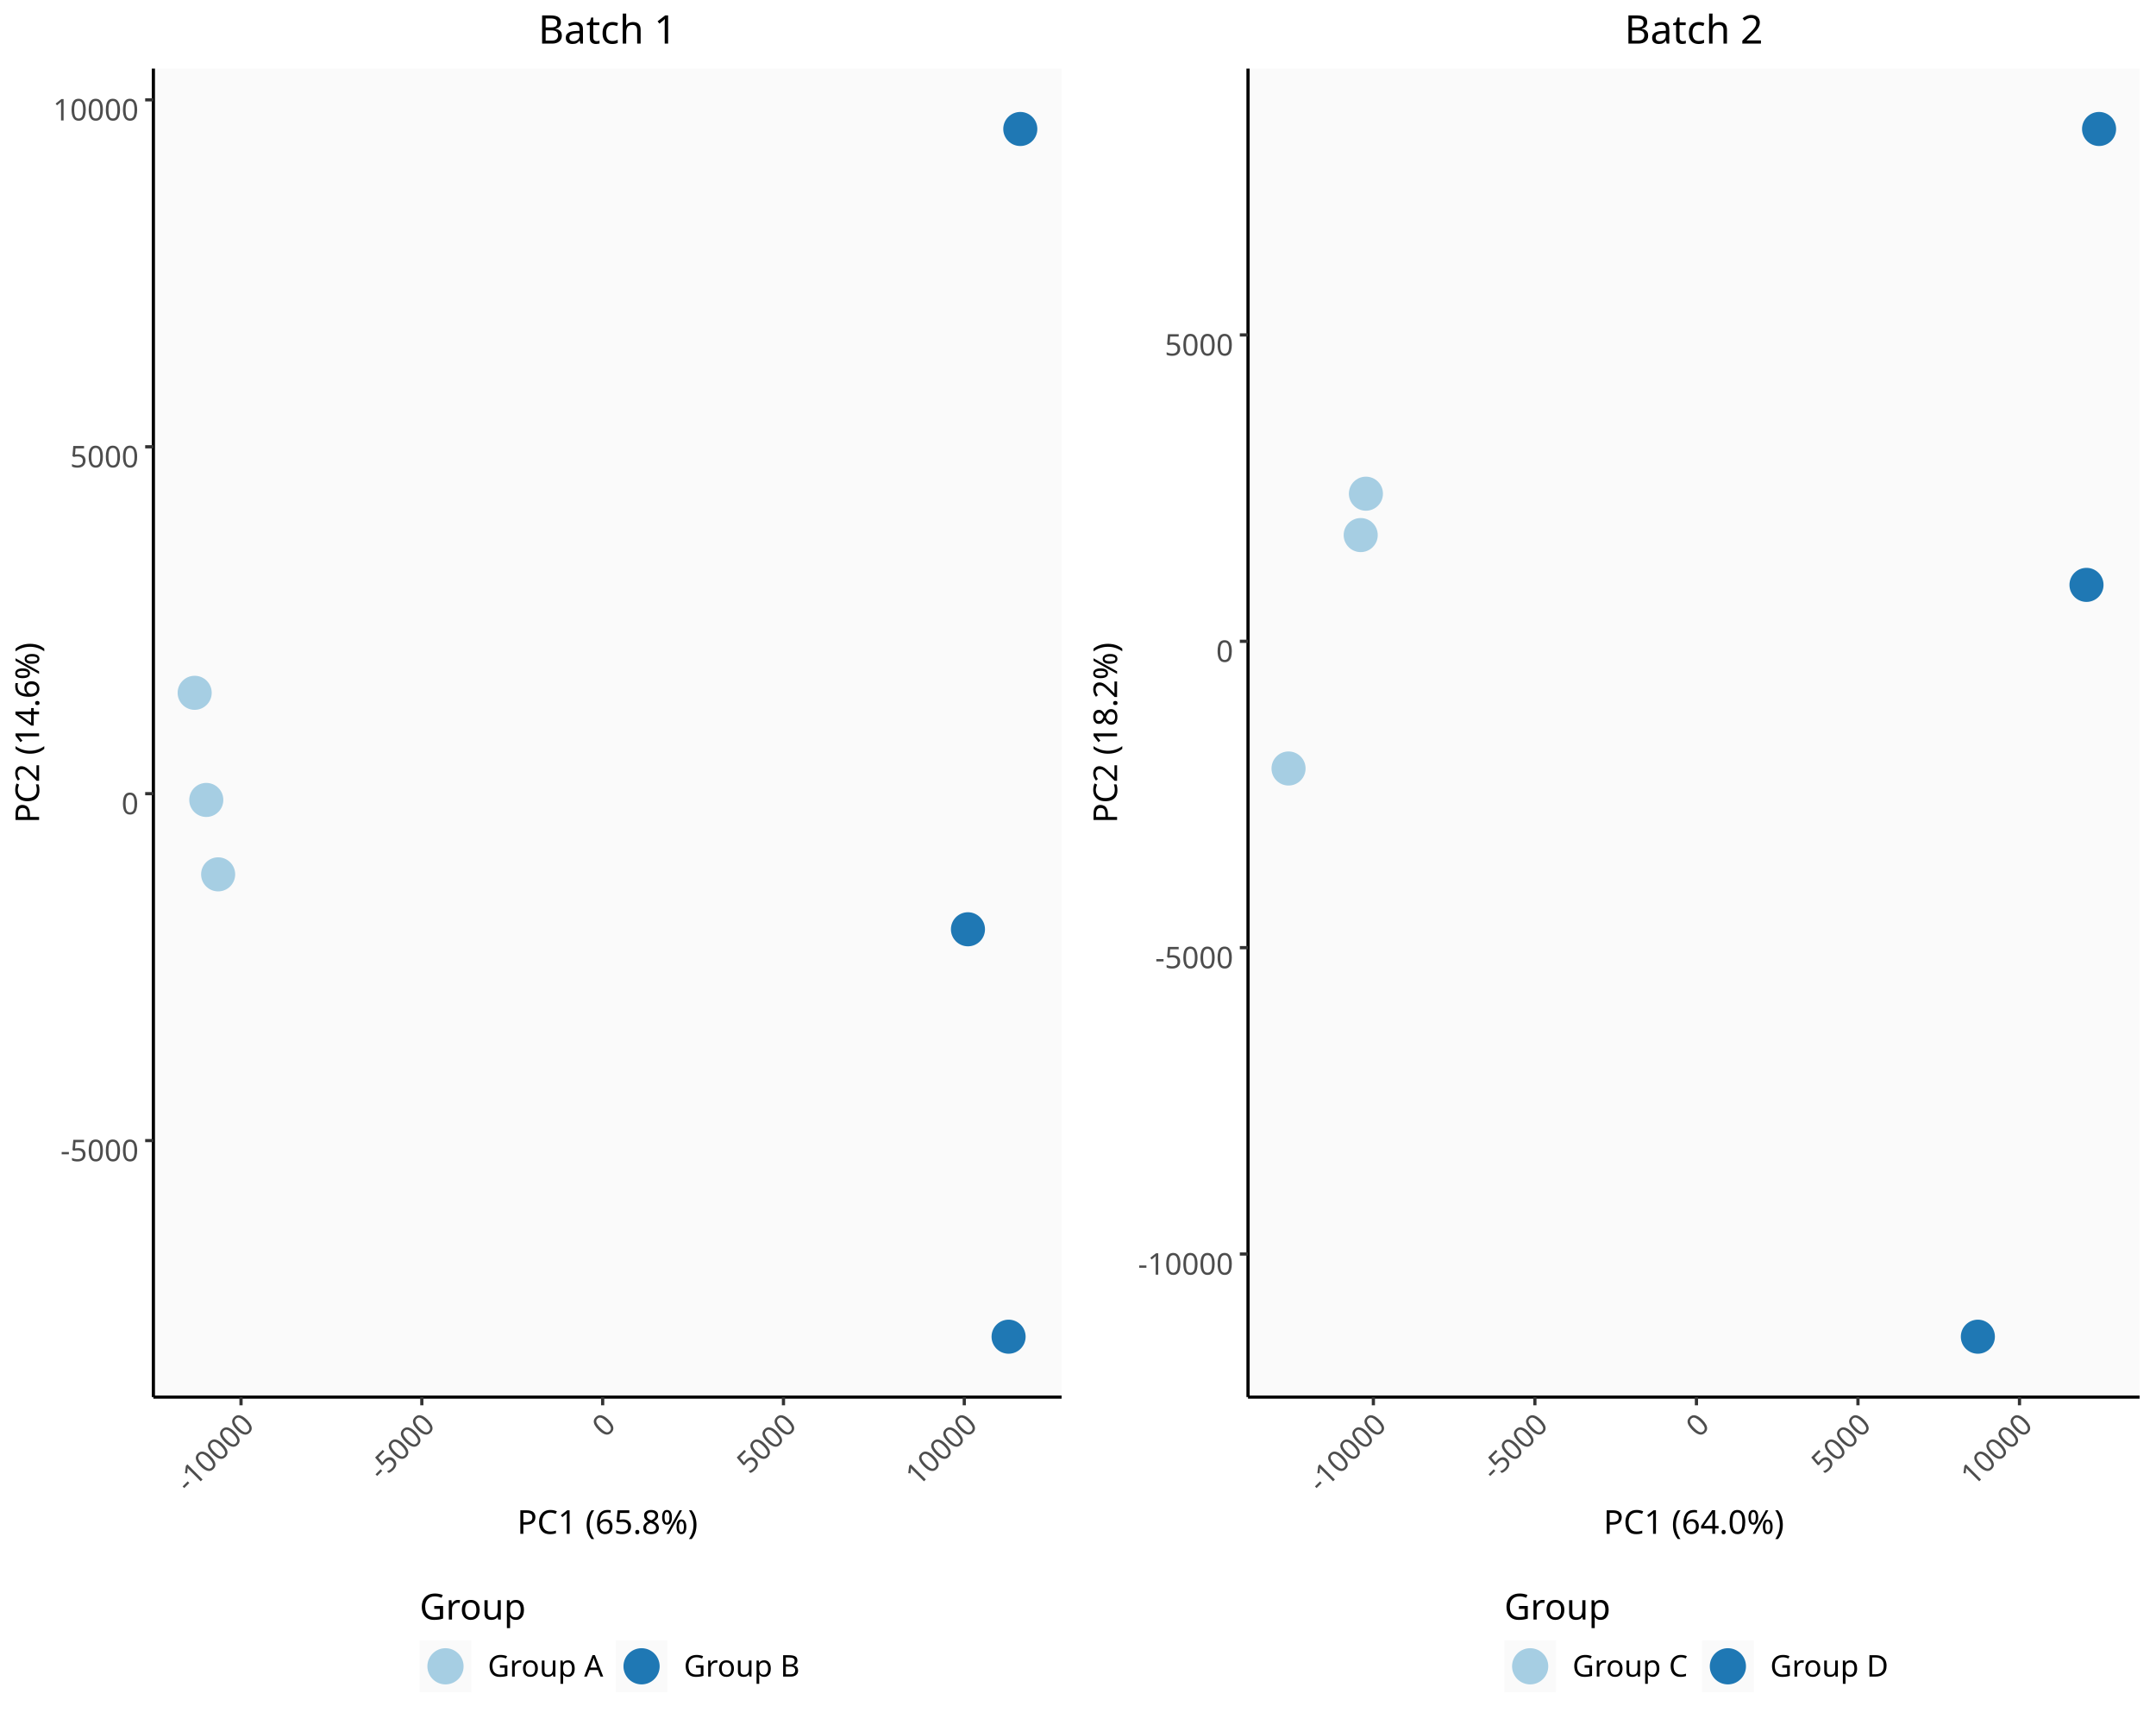
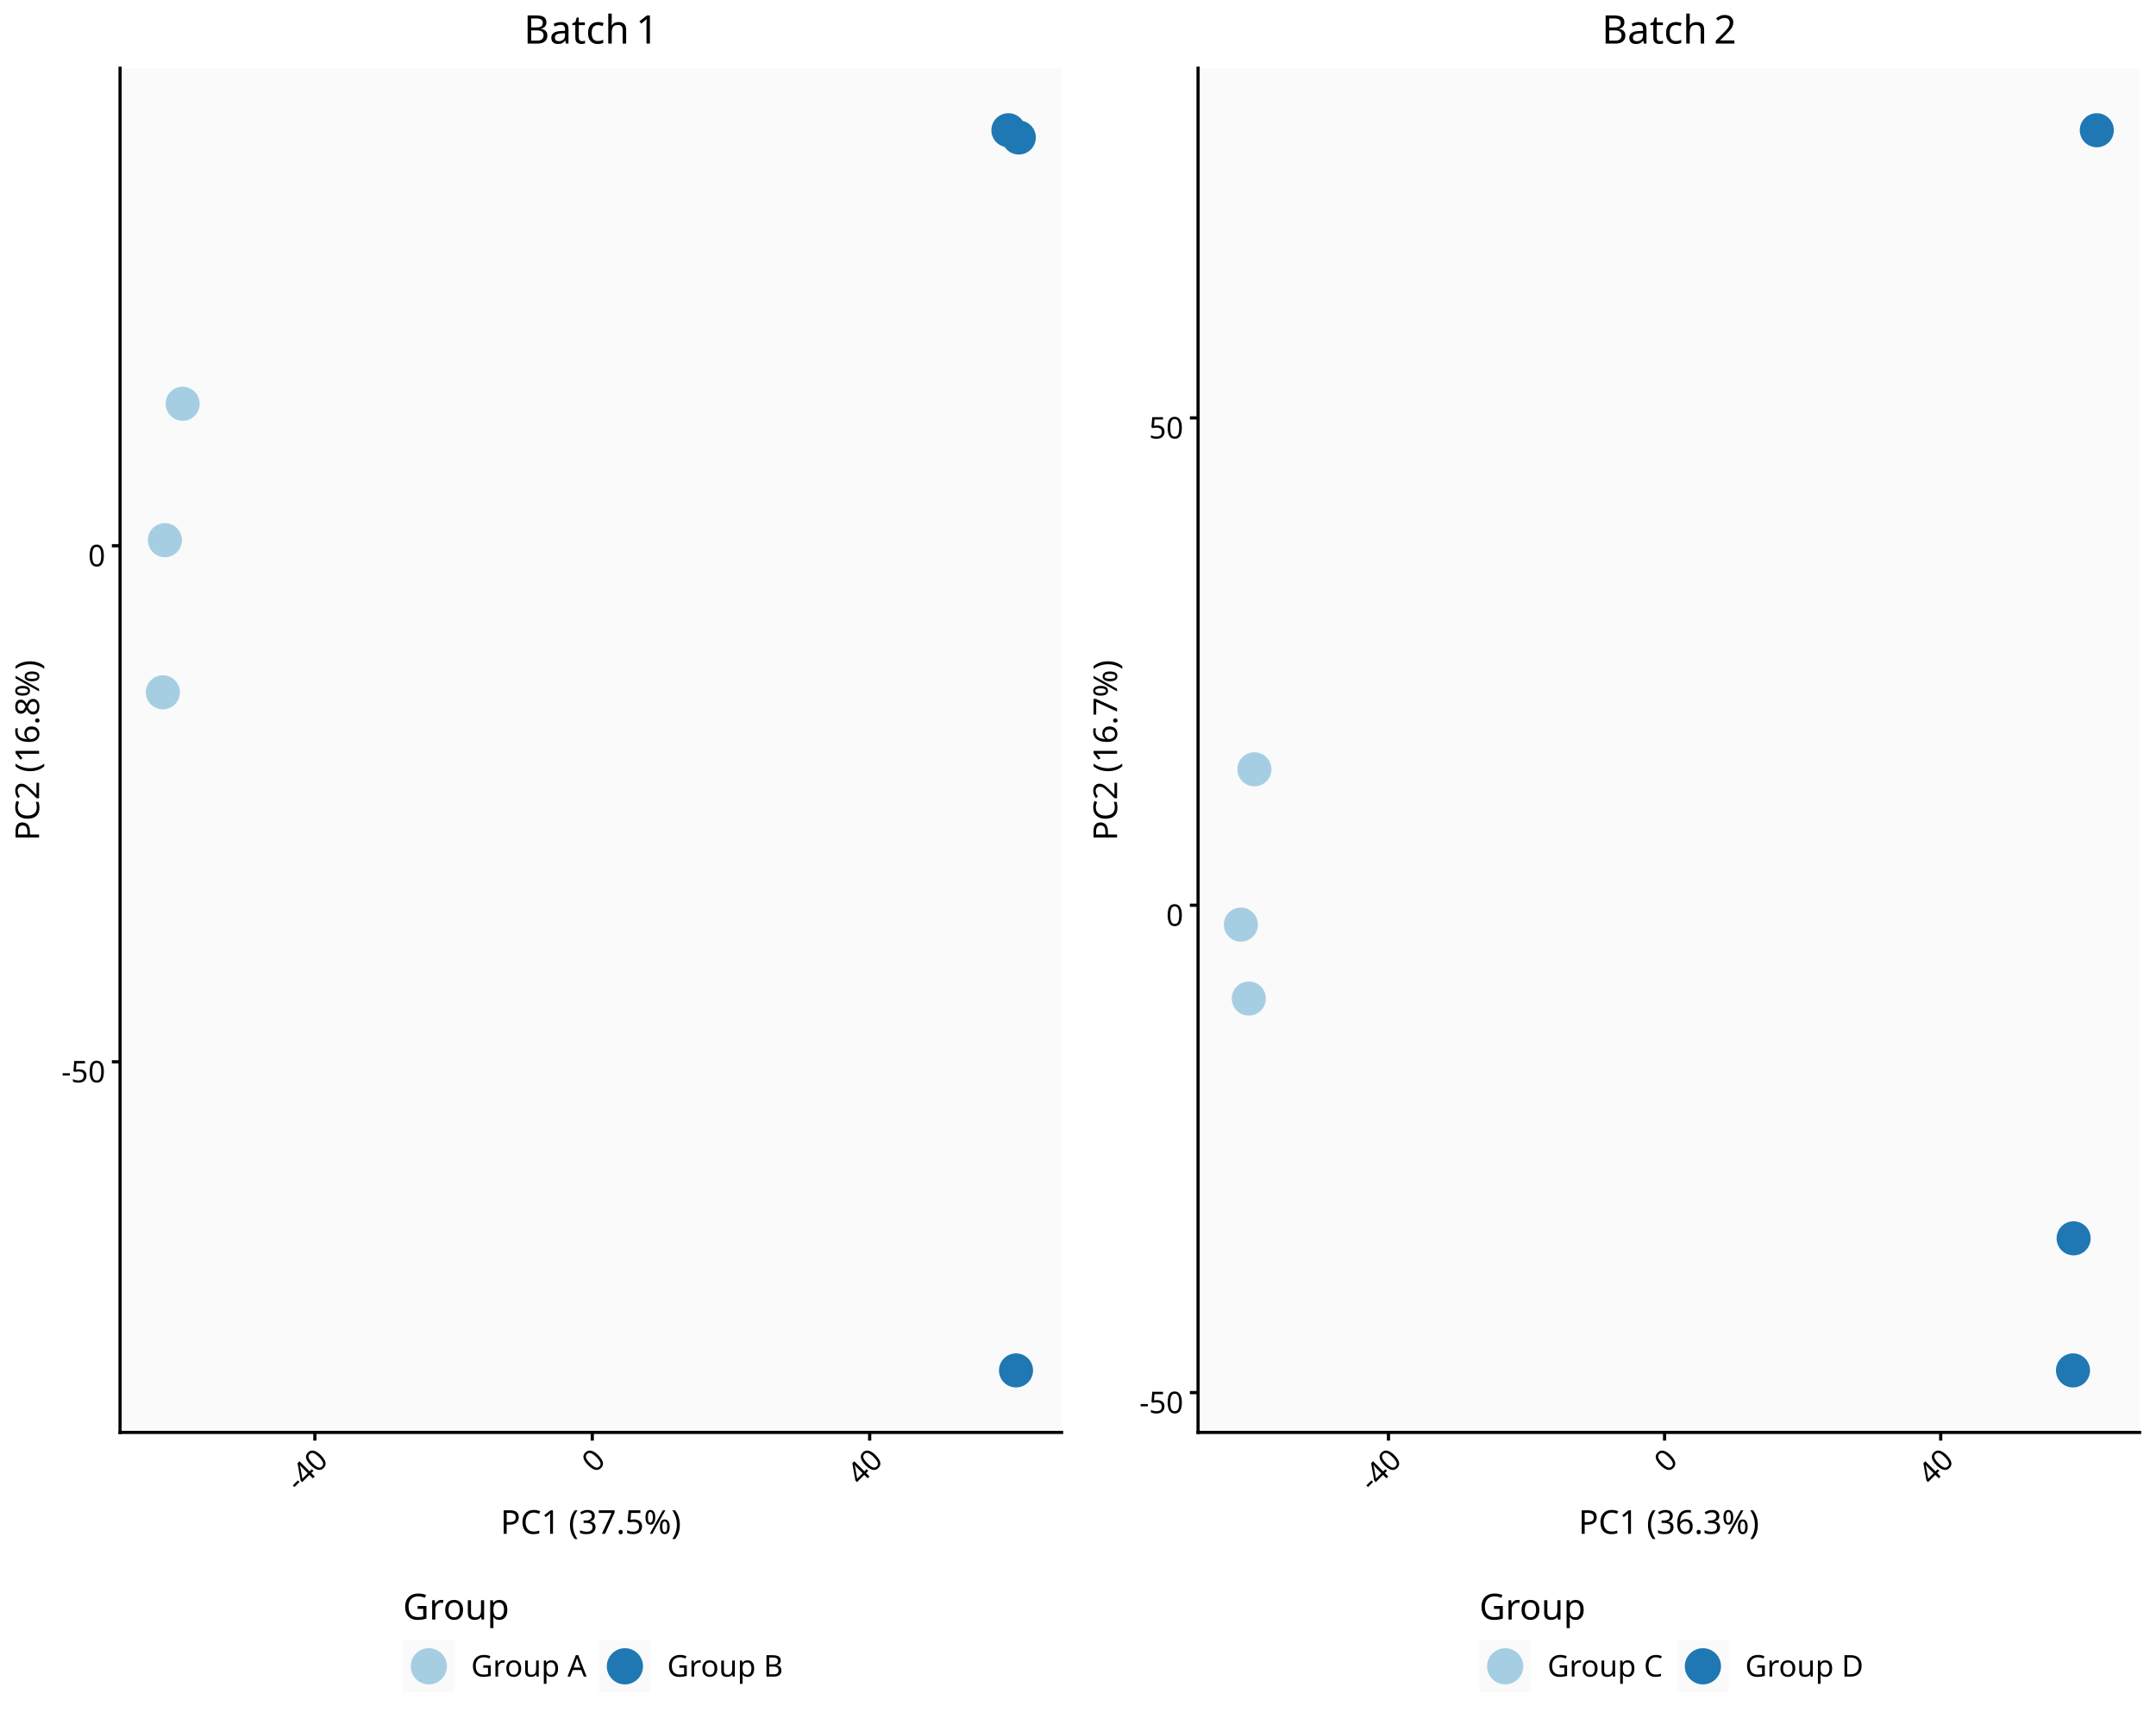
<svg xmlns="http://www.w3.org/2000/svg" class="svglite" data-engine-version="2.0" width="720.00pt" height="576.00pt" viewBox="0 0 720.00 576.00">
  <defs>
    <style type="text/css">
    .svglite line, .svglite polyline, .svglite polygon, .svglite path, .svglite rect, .svglite circle {
      fill: none;
      stroke: #000000;
      stroke-linecap: round;
      stroke-linejoin: round;
      stroke-miterlimit: 10.00;
    }
  </style>
  </defs>
  <rect width="100%" height="100%" style="stroke: none; fill: #FFFFFF;" />
  <defs>
    <clipPath id="cpMC4wMHw3MjAuMDB8MC4wMHw1NzYuMDA=">
      <rect x="0.00" y="0.00" width="720.00" height="576.00" />
    </clipPath>
  </defs>
  <g clip-path="url(#cpMC4wMHw3MjAuMDB8MC4wMHw1NzYuMDA=)">
</g>
  <defs>
    <clipPath id="cpMC4wMHwzNjAuMDB8MC4wMHw1NzYuMDA=">
      <rect x="0.00" y="0.00" width="360.00" height="576.00" />
    </clipPath>
  </defs>
  <g clip-path="url(#cpMC4wMHwzNjAuMDB8MC4wMHw1NzYuMDA=)">
    <rect x="0.00" y="0.00" width="360.00" height="576.00" style="stroke-width: 1.07; stroke: #FFFFFF; fill: #FFFFFF;" />
  </g>
  <g clip-path="url(#cpMC4wMHw3MjAuMDB8MC4wMHw1NzYuMDA=)">
</g>
  <defs>
-     <clipPath id="cpNTEuMjJ8MzU0LjUyfDIyLjkwfDQ2Ni41MQ==">
-       <rect x="51.22" y="22.90" width="303.30" height="443.60" />
+     <clipPath id="cpNDAuMTB8MzU0LjUyfDIyLjc4fDQ3OC4zMA==">
+       <rect x="40.10" y="22.78" width="314.42" height="455.52" />
    </clipPath>
  </defs>
-   <g clip-path="url(#cpNTEuMjJ8MzU0LjUyfDIyLjkwfDQ2Ni41MQ==)">
-     <rect x="51.22" y="22.90" width="303.30" height="443.60" style="stroke-width: 1.07; stroke: none; fill: #FAFAFA;" />
-     <circle cx="65.01" cy="231.34" r="5.69" style="stroke-width: 0.71; stroke: none; fill: #A6CEE3;" />
-     <circle cx="72.85" cy="291.96" r="5.69" style="stroke-width: 0.71; stroke: none; fill: #A6CEE3;" />
-     <circle cx="68.89" cy="267.11" r="5.69" style="stroke-width: 0.71; stroke: none; fill: #A6CEE3;" />
-     <circle cx="340.73" cy="43.07" r="5.69" style="stroke-width: 0.71; stroke: none; fill: #1F78B4;" />
-     <circle cx="323.25" cy="310.30" r="5.69" style="stroke-width: 0.71; stroke: none; fill: #1F78B4;" />
-     <circle cx="336.82" cy="446.34" r="5.69" style="stroke-width: 0.71; stroke: none; fill: #1F78B4;" />
+   <g clip-path="url(#cpNDAuMTB8MzU0LjUyfDIyLjc4fDQ3OC4zMA==)">
+     <rect x="40.10" y="22.78" width="314.42" height="455.52" style="stroke-width: 1.07; stroke: none; fill: #FAFAFA;" />
+     <circle cx="54.39" cy="231.18" r="5.69" style="stroke-width: 0.71; stroke: none; fill: #A6CEE3;" />
+     <circle cx="60.99" cy="134.82" r="5.69" style="stroke-width: 0.71; stroke: none; fill: #A6CEE3;" />
+     <circle cx="55.07" cy="180.37" r="5.69" style="stroke-width: 0.71; stroke: none; fill: #A6CEE3;" />
+     <circle cx="340.23" cy="45.91" r="5.69" style="stroke-width: 0.71; stroke: none; fill: #1F78B4;" />
+     <circle cx="336.76" cy="43.49" r="5.69" style="stroke-width: 0.71; stroke: none; fill: #1F78B4;" />
+     <circle cx="339.30" cy="457.60" r="5.69" style="stroke-width: 0.71; stroke: none; fill: #1F78B4;" />
  </g>
  <g clip-path="url(#cpMC4wMHw3MjAuMDB8MC4wMHw1NzYuMDA=)">
-     <polyline points="51.22,466.51 51.22,22.90 " style="stroke-width: 1.07; stroke-linecap: butt;" />
-     <text x="46.29" y="387.74" text-anchor="end" style="font-size: 10.00px; fill: #4D4D4D; font-family: sans;" textLength="25.58px" lengthAdjust="spacingAndGlyphs">-5000</text>
-     <text x="46.29" y="271.90" text-anchor="end" style="font-size: 10.00px; fill: #4D4D4D; font-family: sans;" textLength="5.56px" lengthAdjust="spacingAndGlyphs">0</text>
-     <text x="46.29" y="156.06" text-anchor="end" style="font-size: 10.00px; fill: #4D4D4D; font-family: sans;" textLength="22.25px" lengthAdjust="spacingAndGlyphs">5000</text>
-     <text x="46.29" y="40.22" text-anchor="end" style="font-size: 10.00px; fill: #4D4D4D; font-family: sans;" textLength="27.81px" lengthAdjust="spacingAndGlyphs">10000</text>
-     <polyline points="48.48,380.86 51.22,380.86 " style="stroke-width: 1.07; stroke: #333333; stroke-linecap: butt;" />
-     <polyline points="48.48,265.02 51.22,265.02 " style="stroke-width: 1.07; stroke: #333333; stroke-linecap: butt;" />
-     <polyline points="48.48,149.18 51.22,149.18 " style="stroke-width: 1.07; stroke: #333333; stroke-linecap: butt;" />
-     <polyline points="48.48,33.34 51.22,33.34 " style="stroke-width: 1.07; stroke: #333333; stroke-linecap: butt;" />
-     <polyline points="51.22,466.51 354.52,466.51 " style="stroke-width: 1.07; stroke-linecap: butt;" />
-     <polyline points="80.49,469.25 80.49,466.51 " style="stroke-width: 1.07; stroke: #333333; stroke-linecap: butt;" />
-     <polyline points="140.87,469.25 140.87,466.51 " style="stroke-width: 1.07; stroke: #333333; stroke-linecap: butt;" />
-     <polyline points="201.26,469.25 201.26,466.51 " style="stroke-width: 1.07; stroke: #333333; stroke-linecap: butt;" />
-     <polyline points="261.64,469.25 261.64,466.51 " style="stroke-width: 1.07; stroke: #333333; stroke-linecap: butt;" />
-     <polyline points="322.02,469.25 322.02,466.51 " style="stroke-width: 1.07; stroke: #333333; stroke-linecap: butt;" />
-     <text transform="translate(85.36,476.30) rotate(-45)" text-anchor="end" style="font-size: 10.00px; fill: #4D4D4D; font-family: sans;" textLength="31.14px" lengthAdjust="spacingAndGlyphs">-10000</text>
-     <text transform="translate(145.74,476.30) rotate(-45)" text-anchor="end" style="font-size: 10.00px; fill: #4D4D4D; font-family: sans;" textLength="25.58px" lengthAdjust="spacingAndGlyphs">-5000</text>
-     <text transform="translate(206.12,476.30) rotate(-45)" text-anchor="end" style="font-size: 10.00px; fill: #4D4D4D; font-family: sans;" textLength="5.56px" lengthAdjust="spacingAndGlyphs">0</text>
-     <text transform="translate(266.51,476.30) rotate(-45)" text-anchor="end" style="font-size: 10.00px; fill: #4D4D4D; font-family: sans;" textLength="22.25px" lengthAdjust="spacingAndGlyphs">5000</text>
-     <text transform="translate(326.89,476.30) rotate(-45)" text-anchor="end" style="font-size: 10.00px; fill: #4D4D4D; font-family: sans;" textLength="27.81px" lengthAdjust="spacingAndGlyphs">10000</text>
-     <text x="202.87" y="512.17" text-anchor="middle" style="font-size: 11.00px; font-family: sans;" textLength="62.98px" lengthAdjust="spacingAndGlyphs">PC1 (65.8%)</text>
-     <text transform="translate(13.05,244.70) rotate(-90)" text-anchor="middle" style="font-size: 11.00px; font-family: sans;" textLength="62.98px" lengthAdjust="spacingAndGlyphs">PC2 (14.6%)</text>
-     <rect x="134.65" y="525.55" width="136.44" height="44.97" style="stroke-width: 1.07; stroke: none; fill: #FFFFFF;" />
-     <text x="140.13" y="540.78" style="font-size: 12.00px; font-family: sans;" textLength="33.36px" lengthAdjust="spacingAndGlyphs">Group</text>
-     <rect x="140.13" y="547.76" width="17.28" height="17.28" style="stroke-width: 1.07; stroke: none; fill: #FAFAFA;" />
-     <circle cx="148.77" cy="556.40" r="5.69" style="stroke-width: 0.71; stroke: #A6CEE3; fill: #A6CEE3;" />
-     <rect x="205.61" y="547.76" width="17.28" height="17.28" style="stroke-width: 1.07; stroke: none; fill: #FAFAFA;" />
-     <circle cx="214.25" cy="556.40" r="5.69" style="stroke-width: 0.71; stroke: #1F78B4; fill: #1F78B4;" />
-     <text x="162.89" y="559.84" style="font-size: 10.00px; font-family: sans;" textLength="37.25px" lengthAdjust="spacingAndGlyphs">Group A</text>
-     <text x="228.37" y="559.84" style="font-size: 10.00px; font-family: sans;" textLength="37.25px" lengthAdjust="spacingAndGlyphs">Group B</text>
-     <text x="202.87" y="14.56" text-anchor="middle" style="font-size: 13.20px; font-family: sans;" textLength="44.77px" lengthAdjust="spacingAndGlyphs">Batch 1</text>
+     <polyline points="40.10,478.30 40.10,22.78 " style="stroke-width: 1.07; stroke-linecap: square;" />
+     <text x="35.17" y="361.42" text-anchor="end" style="font-size: 10.00px; font-family: sans;" textLength="14.45px" lengthAdjust="spacingAndGlyphs">-50</text>
+     <text x="35.17" y="189.11" text-anchor="end" style="font-size: 10.00px; font-family: sans;" textLength="5.56px" lengthAdjust="spacingAndGlyphs">0</text>
+     <polyline points="37.36,354.54 40.10,354.54 " style="stroke-width: 1.07; stroke-linecap: butt;" />
+     <polyline points="37.36,182.23 40.10,182.23 " style="stroke-width: 1.07; stroke-linecap: butt;" />
+     <polyline points="40.10,478.30 354.52,478.30 " style="stroke-width: 1.07; stroke-linecap: square;" />
+     <polyline points="105.15,481.04 105.15,478.30 " style="stroke-width: 1.07; stroke-linecap: butt;" />
+     <polyline points="197.79,481.04 197.79,478.30 " style="stroke-width: 1.07; stroke-linecap: butt;" />
+     <polyline points="290.43,481.04 290.43,478.30 " style="stroke-width: 1.07; stroke-linecap: butt;" />
+     <text transform="translate(110.02,488.10) rotate(-45)" text-anchor="end" style="font-size: 10.00px; font-family: sans;" textLength="14.45px" lengthAdjust="spacingAndGlyphs">-40</text>
+     <text transform="translate(202.66,488.10) rotate(-45)" text-anchor="end" style="font-size: 10.00px; font-family: sans;" textLength="5.56px" lengthAdjust="spacingAndGlyphs">0</text>
+     <text transform="translate(295.29,488.10) rotate(-45)" text-anchor="end" style="font-size: 10.00px; font-family: sans;" textLength="11.12px" lengthAdjust="spacingAndGlyphs">40</text>
+     <text x="197.31" y="512.17" text-anchor="middle" style="font-size: 11.00px; font-family: sans;" textLength="62.98px" lengthAdjust="spacingAndGlyphs">PC1 (37.5%)</text>
+     <text transform="translate(13.05,250.54) rotate(-90)" text-anchor="middle" style="font-size: 11.00px; font-family: sans;" textLength="62.98px" lengthAdjust="spacingAndGlyphs">PC2 (16.8%)</text>
+     <rect x="129.09" y="525.55" width="136.44" height="44.97" style="stroke-width: 1.07; stroke: none; fill: #FFFFFF;" />
+     <text x="134.57" y="540.78" style="font-size: 12.00px; font-family: sans;" textLength="33.36px" lengthAdjust="spacingAndGlyphs">Group</text>
+     <rect x="134.57" y="547.76" width="17.28" height="17.28" style="stroke-width: 1.07; stroke: none; fill: #FAFAFA;" />
+     <circle cx="143.21" cy="556.40" r="5.69" style="stroke-width: 0.71; stroke: #A6CEE3; fill: #A6CEE3;" />
+     <rect x="200.05" y="547.76" width="17.28" height="17.28" style="stroke-width: 1.07; stroke: none; fill: #FAFAFA;" />
+     <circle cx="208.69" cy="556.40" r="5.69" style="stroke-width: 0.71; stroke: #1F78B4; fill: #1F78B4;" />
+     <text x="157.33" y="559.84" style="font-size: 10.00px; font-family: sans;" textLength="37.25px" lengthAdjust="spacingAndGlyphs">Group A</text>
+     <text x="222.81" y="559.84" style="font-size: 10.00px; font-family: sans;" textLength="37.25px" lengthAdjust="spacingAndGlyphs">Group B</text>
+     <text x="174.92" y="14.56" style="font-size: 13.20px; font-family: sans;" textLength="33.76px" lengthAdjust="spacingAndGlyphs">Batch</text>
+     <text x="212.35" y="14.56" style="font-size: 13.20px; font-family: sans;" textLength="7.34px" lengthAdjust="spacingAndGlyphs">1</text>
  </g>
  <defs>
    <clipPath id="cpMzYwLjAwfDcyMC4wMHwwLjAwfDU3Ni4wMA==">
      <rect x="360.00" y="0.00" width="360.00" height="576.00" />
    </clipPath>
  </defs>
  <g clip-path="url(#cpMzYwLjAwfDcyMC4wMHwwLjAwfDU3Ni4wMA==)">
    <rect x="360.00" y="0.00" width="360.00" height="576.00" style="stroke-width: 1.07; stroke: #FFFFFF; fill: #FFFFFF;" />
  </g>
  <g clip-path="url(#cpMC4wMHw3MjAuMDB8MC4wMHw1NzYuMDA=)">
</g>
  <defs>
-     <clipPath id="cpNDE2Ljc4fDcxNC41MnwyMi45MHw0NjYuNTE=">
-       <rect x="416.78" y="22.90" width="297.74" height="443.60" />
+     <clipPath id="cpNDAwLjEwfDcxNC41MnwyMi43OHw0NzguMzA=">
+       <rect x="400.10" y="22.78" width="314.42" height="455.52" />
    </clipPath>
  </defs>
-   <g clip-path="url(#cpNDE2Ljc4fDcxNC41MnwyMi45MHw0NjYuNTE=)">
-     <rect x="416.78" y="22.90" width="297.74" height="443.60" style="stroke-width: 1.07; stroke: none; fill: #FAFAFA;" />
-     <circle cx="456.15" cy="164.85" r="5.69" style="stroke-width: 0.71; stroke: none; fill: #A6CEE3;" />
-     <circle cx="430.31" cy="256.61" r="5.69" style="stroke-width: 0.71; stroke: none; fill: #A6CEE3;" />
-     <circle cx="454.41" cy="178.67" r="5.69" style="stroke-width: 0.71; stroke: none; fill: #A6CEE3;" />
-     <circle cx="696.79" cy="195.30" r="5.69" style="stroke-width: 0.71; stroke: none; fill: #1F78B4;" />
-     <circle cx="700.99" cy="43.07" r="5.69" style="stroke-width: 0.71; stroke: none; fill: #1F78B4;" />
-     <circle cx="660.51" cy="446.34" r="5.69" style="stroke-width: 0.71; stroke: none; fill: #1F78B4;" />
+   <g clip-path="url(#cpNDAwLjEwfDcxNC41MnwyMi43OHw0NzguMzA=)">
+     <rect x="400.10" y="22.78" width="314.42" height="455.52" style="stroke-width: 1.07; stroke: none; fill: #FAFAFA;" />
+     <circle cx="417.04" cy="333.43" r="5.69" style="stroke-width: 0.71; stroke: none; fill: #A6CEE3;" />
+     <circle cx="414.39" cy="308.75" r="5.69" style="stroke-width: 0.71; stroke: none; fill: #A6CEE3;" />
+     <circle cx="418.91" cy="256.88" r="5.69" style="stroke-width: 0.71; stroke: none; fill: #A6CEE3;" />
+     <circle cx="700.23" cy="43.49" r="5.69" style="stroke-width: 0.71; stroke: none; fill: #1F78B4;" />
+     <circle cx="692.28" cy="457.60" r="5.69" style="stroke-width: 0.71; stroke: none; fill: #1F78B4;" />
+     <circle cx="692.49" cy="413.50" r="5.69" style="stroke-width: 0.71; stroke: none; fill: #1F78B4;" />
  </g>
  <g clip-path="url(#cpMC4wMHw3MjAuMDB8MC4wMHw1NzYuMDA=)">
-     <polyline points="416.78,466.51 416.78,22.90 " style="stroke-width: 1.07; stroke-linecap: butt;" />
-     <text x="411.85" y="425.62" text-anchor="end" style="font-size: 10.00px; fill: #4D4D4D; font-family: sans;" textLength="31.14px" lengthAdjust="spacingAndGlyphs">-10000</text>
-     <text x="411.85" y="323.32" text-anchor="end" style="font-size: 10.00px; fill: #4D4D4D; font-family: sans;" textLength="25.58px" lengthAdjust="spacingAndGlyphs">-5000</text>
-     <text x="411.85" y="221.02" text-anchor="end" style="font-size: 10.00px; fill: #4D4D4D; font-family: sans;" textLength="5.56px" lengthAdjust="spacingAndGlyphs">0</text>
-     <text x="411.85" y="118.72" text-anchor="end" style="font-size: 10.00px; fill: #4D4D4D; font-family: sans;" textLength="22.25px" lengthAdjust="spacingAndGlyphs">5000</text>
-     <polyline points="414.04,418.74 416.78,418.74 " style="stroke-width: 1.07; stroke: #333333; stroke-linecap: butt;" />
-     <polyline points="414.04,316.44 416.78,316.44 " style="stroke-width: 1.07; stroke: #333333; stroke-linecap: butt;" />
-     <polyline points="414.04,214.14 416.78,214.14 " style="stroke-width: 1.07; stroke: #333333; stroke-linecap: butt;" />
-     <polyline points="414.04,111.84 416.78,111.84 " style="stroke-width: 1.07; stroke: #333333; stroke-linecap: butt;" />
-     <polyline points="416.78,466.51 714.52,466.51 " style="stroke-width: 1.07; stroke-linecap: butt;" />
-     <polyline points="458.64,469.25 458.64,466.51 " style="stroke-width: 1.07; stroke: #333333; stroke-linecap: butt;" />
-     <polyline points="512.58,469.25 512.58,466.51 " style="stroke-width: 1.07; stroke: #333333; stroke-linecap: butt;" />
-     <polyline points="566.53,469.25 566.53,466.51 " style="stroke-width: 1.07; stroke: #333333; stroke-linecap: butt;" />
-     <polyline points="620.47,469.25 620.47,466.51 " style="stroke-width: 1.07; stroke: #333333; stroke-linecap: butt;" />
-     <polyline points="674.41,469.25 674.41,466.51 " style="stroke-width: 1.07; stroke: #333333; stroke-linecap: butt;" />
-     <text transform="translate(463.51,476.30) rotate(-45)" text-anchor="end" style="font-size: 10.00px; fill: #4D4D4D; font-family: sans;" textLength="31.14px" lengthAdjust="spacingAndGlyphs">-10000</text>
-     <text transform="translate(517.45,476.30) rotate(-45)" text-anchor="end" style="font-size: 10.00px; fill: #4D4D4D; font-family: sans;" textLength="25.58px" lengthAdjust="spacingAndGlyphs">-5000</text>
-     <text transform="translate(571.39,476.30) rotate(-45)" text-anchor="end" style="font-size: 10.00px; fill: #4D4D4D; font-family: sans;" textLength="5.56px" lengthAdjust="spacingAndGlyphs">0</text>
-     <text transform="translate(625.34,476.30) rotate(-45)" text-anchor="end" style="font-size: 10.00px; fill: #4D4D4D; font-family: sans;" textLength="22.25px" lengthAdjust="spacingAndGlyphs">5000</text>
-     <text transform="translate(679.28,476.30) rotate(-45)" text-anchor="end" style="font-size: 10.00px; fill: #4D4D4D; font-family: sans;" textLength="27.81px" lengthAdjust="spacingAndGlyphs">10000</text>
-     <text x="565.65" y="512.17" text-anchor="middle" style="font-size: 11.00px; font-family: sans;" textLength="62.98px" lengthAdjust="spacingAndGlyphs">PC1 (64.0%)</text>
-     <text transform="translate(373.05,244.70) rotate(-90)" text-anchor="middle" style="font-size: 11.00px; font-family: sans;" textLength="62.98px" lengthAdjust="spacingAndGlyphs">PC2 (18.2%)</text>
-     <rect x="496.88" y="525.55" width="137.54" height="44.97" style="stroke-width: 1.07; stroke: none; fill: #FFFFFF;" />
-     <text x="502.36" y="540.78" style="font-size: 12.00px; font-family: sans;" textLength="33.36px" lengthAdjust="spacingAndGlyphs">Group</text>
-     <rect x="502.36" y="547.76" width="17.28" height="17.28" style="stroke-width: 1.07; stroke: none; fill: #FAFAFA;" />
-     <circle cx="511.00" cy="556.40" r="5.69" style="stroke-width: 0.71; stroke: #A6CEE3; fill: #A6CEE3;" />
-     <rect x="568.39" y="547.76" width="17.28" height="17.28" style="stroke-width: 1.07; stroke: none; fill: #FAFAFA;" />
-     <circle cx="577.03" cy="556.40" r="5.69" style="stroke-width: 0.71; stroke: #1F78B4; fill: #1F78B4;" />
-     <text x="525.12" y="559.84" style="font-size: 10.00px; font-family: sans;" textLength="37.80px" lengthAdjust="spacingAndGlyphs">Group C</text>
-     <text x="591.15" y="559.84" style="font-size: 10.00px; font-family: sans;" textLength="37.80px" lengthAdjust="spacingAndGlyphs">Group D</text>
-     <text x="565.65" y="14.56" text-anchor="middle" style="font-size: 13.20px; font-family: sans;" textLength="44.77px" lengthAdjust="spacingAndGlyphs">Batch 2</text>
+     <polyline points="400.10,478.30 400.10,22.78 " style="stroke-width: 1.07; stroke-linecap: square;" />
+     <text x="395.17" y="471.88" text-anchor="end" style="font-size: 10.00px; font-family: sans;" textLength="14.45px" lengthAdjust="spacingAndGlyphs">-50</text>
+     <text x="395.17" y="309.16" text-anchor="end" style="font-size: 10.00px; font-family: sans;" textLength="5.56px" lengthAdjust="spacingAndGlyphs">0</text>
+     <text x="395.17" y="146.43" text-anchor="end" style="font-size: 10.00px; font-family: sans;" textLength="11.12px" lengthAdjust="spacingAndGlyphs">50</text>
+     <polyline points="397.36,465.00 400.10,465.00 " style="stroke-width: 1.07; stroke-linecap: butt;" />
+     <polyline points="397.36,302.27 400.10,302.27 " style="stroke-width: 1.07; stroke-linecap: butt;" />
+     <polyline points="397.36,139.55 400.10,139.55 " style="stroke-width: 1.07; stroke-linecap: butt;" />
+     <polyline points="400.10,478.30 714.52,478.30 " style="stroke-width: 1.07; stroke-linecap: square;" />
+     <polyline points="463.68,481.04 463.68,478.30 " style="stroke-width: 1.07; stroke-linecap: butt;" />
+     <polyline points="555.89,481.04 555.89,478.30 " style="stroke-width: 1.07; stroke-linecap: butt;" />
+     <polyline points="648.10,481.04 648.10,478.30 " style="stroke-width: 1.07; stroke-linecap: butt;" />
+     <text transform="translate(468.54,488.10) rotate(-45)" text-anchor="end" style="font-size: 10.00px; font-family: sans;" textLength="14.45px" lengthAdjust="spacingAndGlyphs">-40</text>
+     <text transform="translate(560.76,488.10) rotate(-45)" text-anchor="end" style="font-size: 10.00px; font-family: sans;" textLength="5.56px" lengthAdjust="spacingAndGlyphs">0</text>
+     <text transform="translate(652.97,488.10) rotate(-45)" text-anchor="end" style="font-size: 10.00px; font-family: sans;" textLength="11.12px" lengthAdjust="spacingAndGlyphs">40</text>
+     <text x="557.31" y="512.17" text-anchor="middle" style="font-size: 11.00px; font-family: sans;" textLength="62.98px" lengthAdjust="spacingAndGlyphs">PC1 (36.3%)</text>
+     <text transform="translate(373.05,250.54) rotate(-90)" text-anchor="middle" style="font-size: 11.00px; font-family: sans;" textLength="62.98px" lengthAdjust="spacingAndGlyphs">PC2 (16.7%)</text>
+     <rect x="488.54" y="525.55" width="137.54" height="44.97" style="stroke-width: 1.07; stroke: none; fill: #FFFFFF;" />
+     <text x="494.02" y="540.78" style="font-size: 12.00px; font-family: sans;" textLength="33.36px" lengthAdjust="spacingAndGlyphs">Group</text>
+     <rect x="494.02" y="547.76" width="17.28" height="17.28" style="stroke-width: 1.07; stroke: none; fill: #FAFAFA;" />
+     <circle cx="502.66" cy="556.40" r="5.69" style="stroke-width: 0.71; stroke: #A6CEE3; fill: #A6CEE3;" />
+     <rect x="560.05" y="547.76" width="17.28" height="17.28" style="stroke-width: 1.07; stroke: none; fill: #FAFAFA;" />
+     <circle cx="568.69" cy="556.40" r="5.69" style="stroke-width: 0.71; stroke: #1F78B4; fill: #1F78B4;" />
+     <text x="516.78" y="559.84" style="font-size: 10.00px; font-family: sans;" textLength="37.80px" lengthAdjust="spacingAndGlyphs">Group C</text>
+     <text x="582.81" y="559.84" style="font-size: 10.00px; font-family: sans;" textLength="37.80px" lengthAdjust="spacingAndGlyphs">Group D</text>
+     <text x="534.92" y="14.56" style="font-size: 13.20px; font-family: sans;" textLength="33.76px" lengthAdjust="spacingAndGlyphs">Batch</text>
+     <text x="572.35" y="14.56" style="font-size: 13.20px; font-family: sans;" textLength="7.34px" lengthAdjust="spacingAndGlyphs">2</text>
  </g>
</svg>
